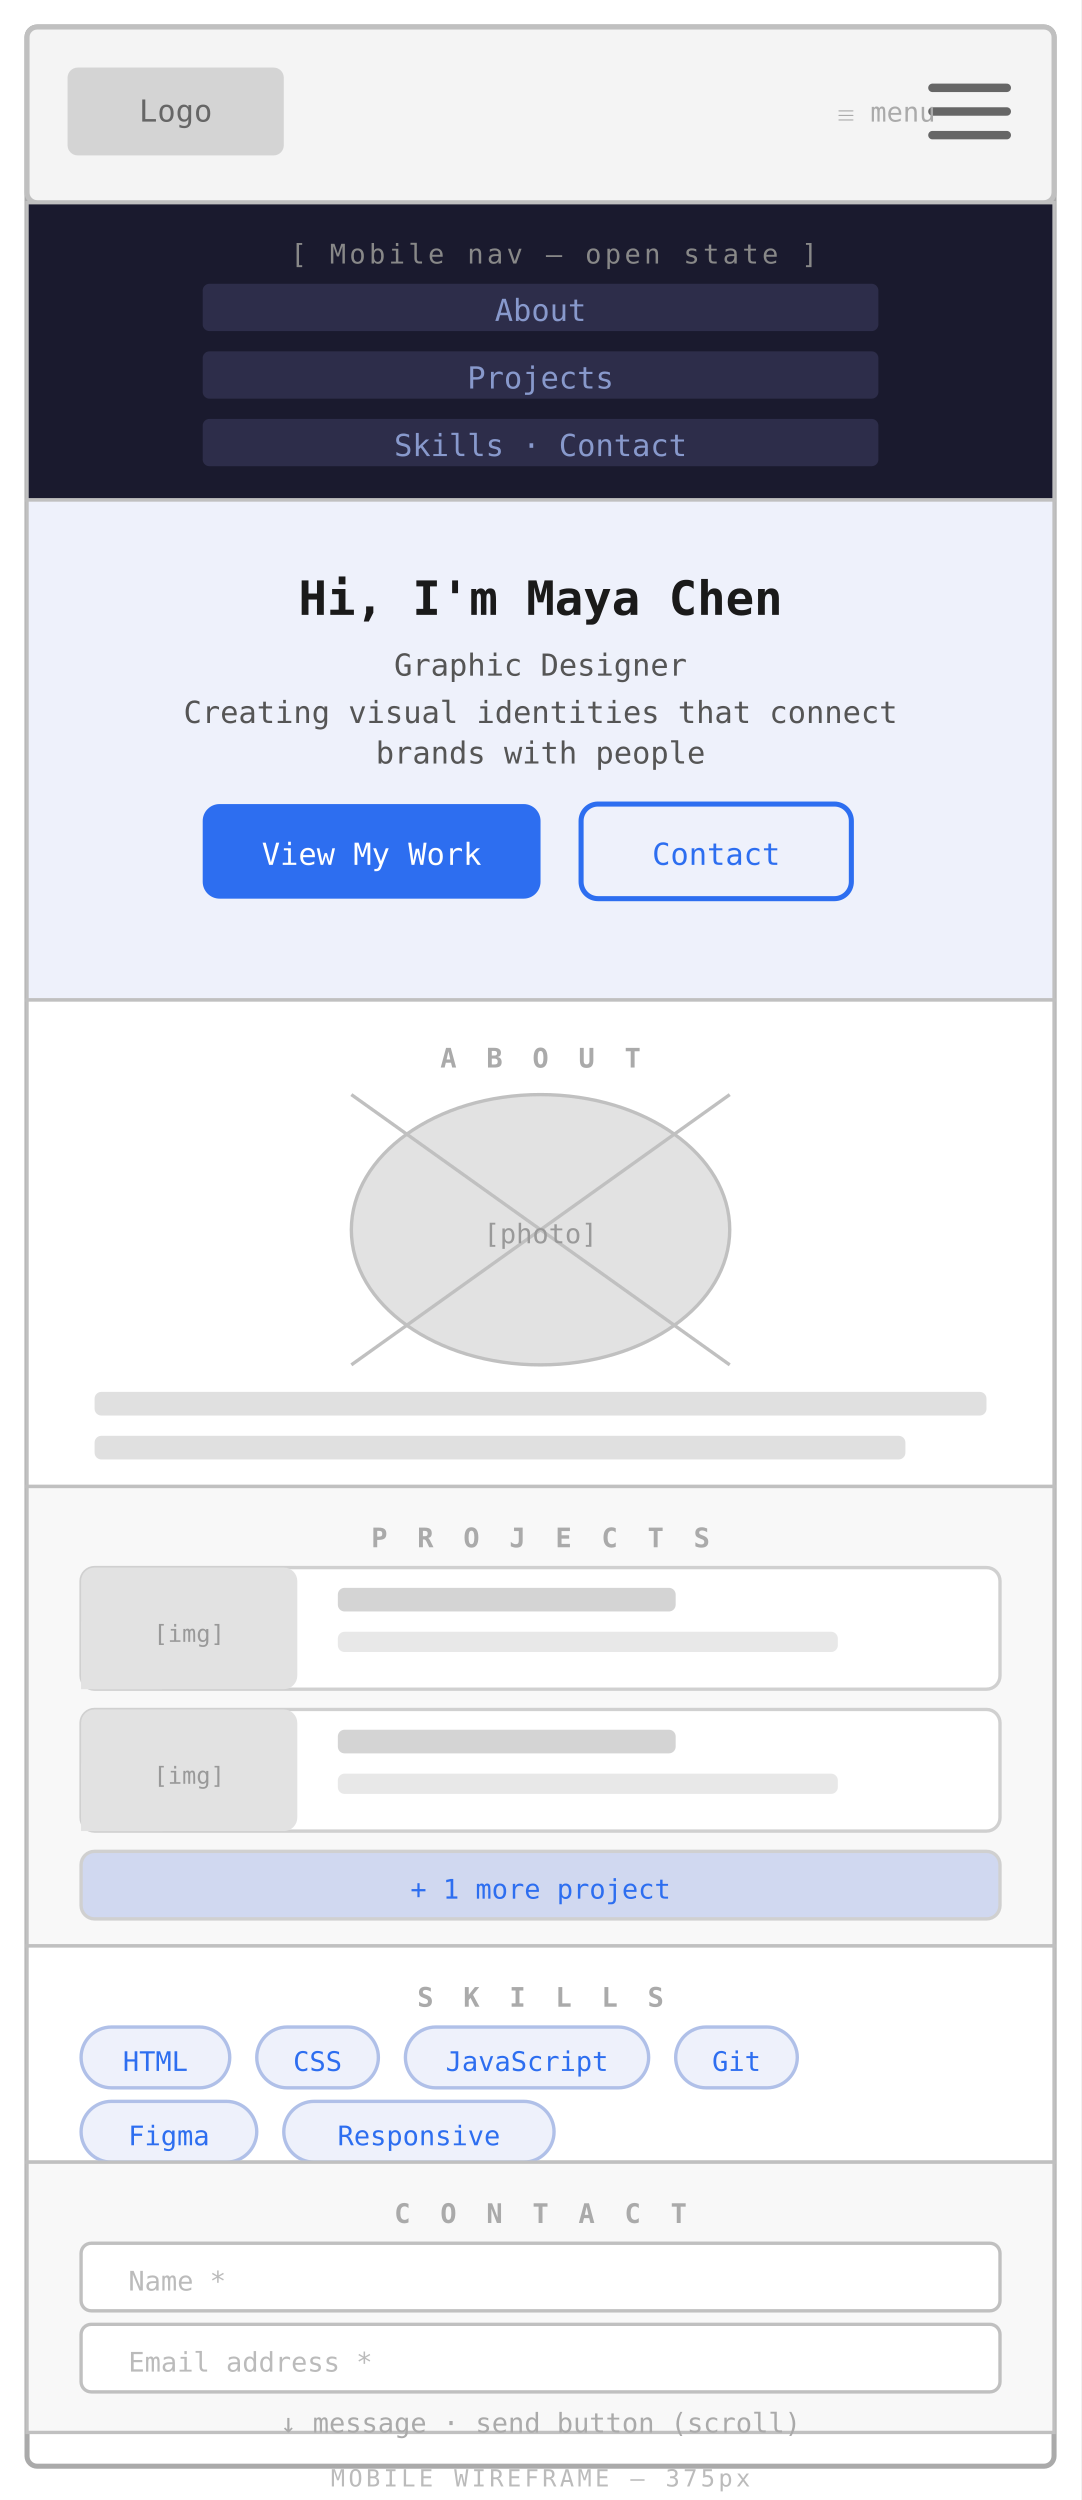
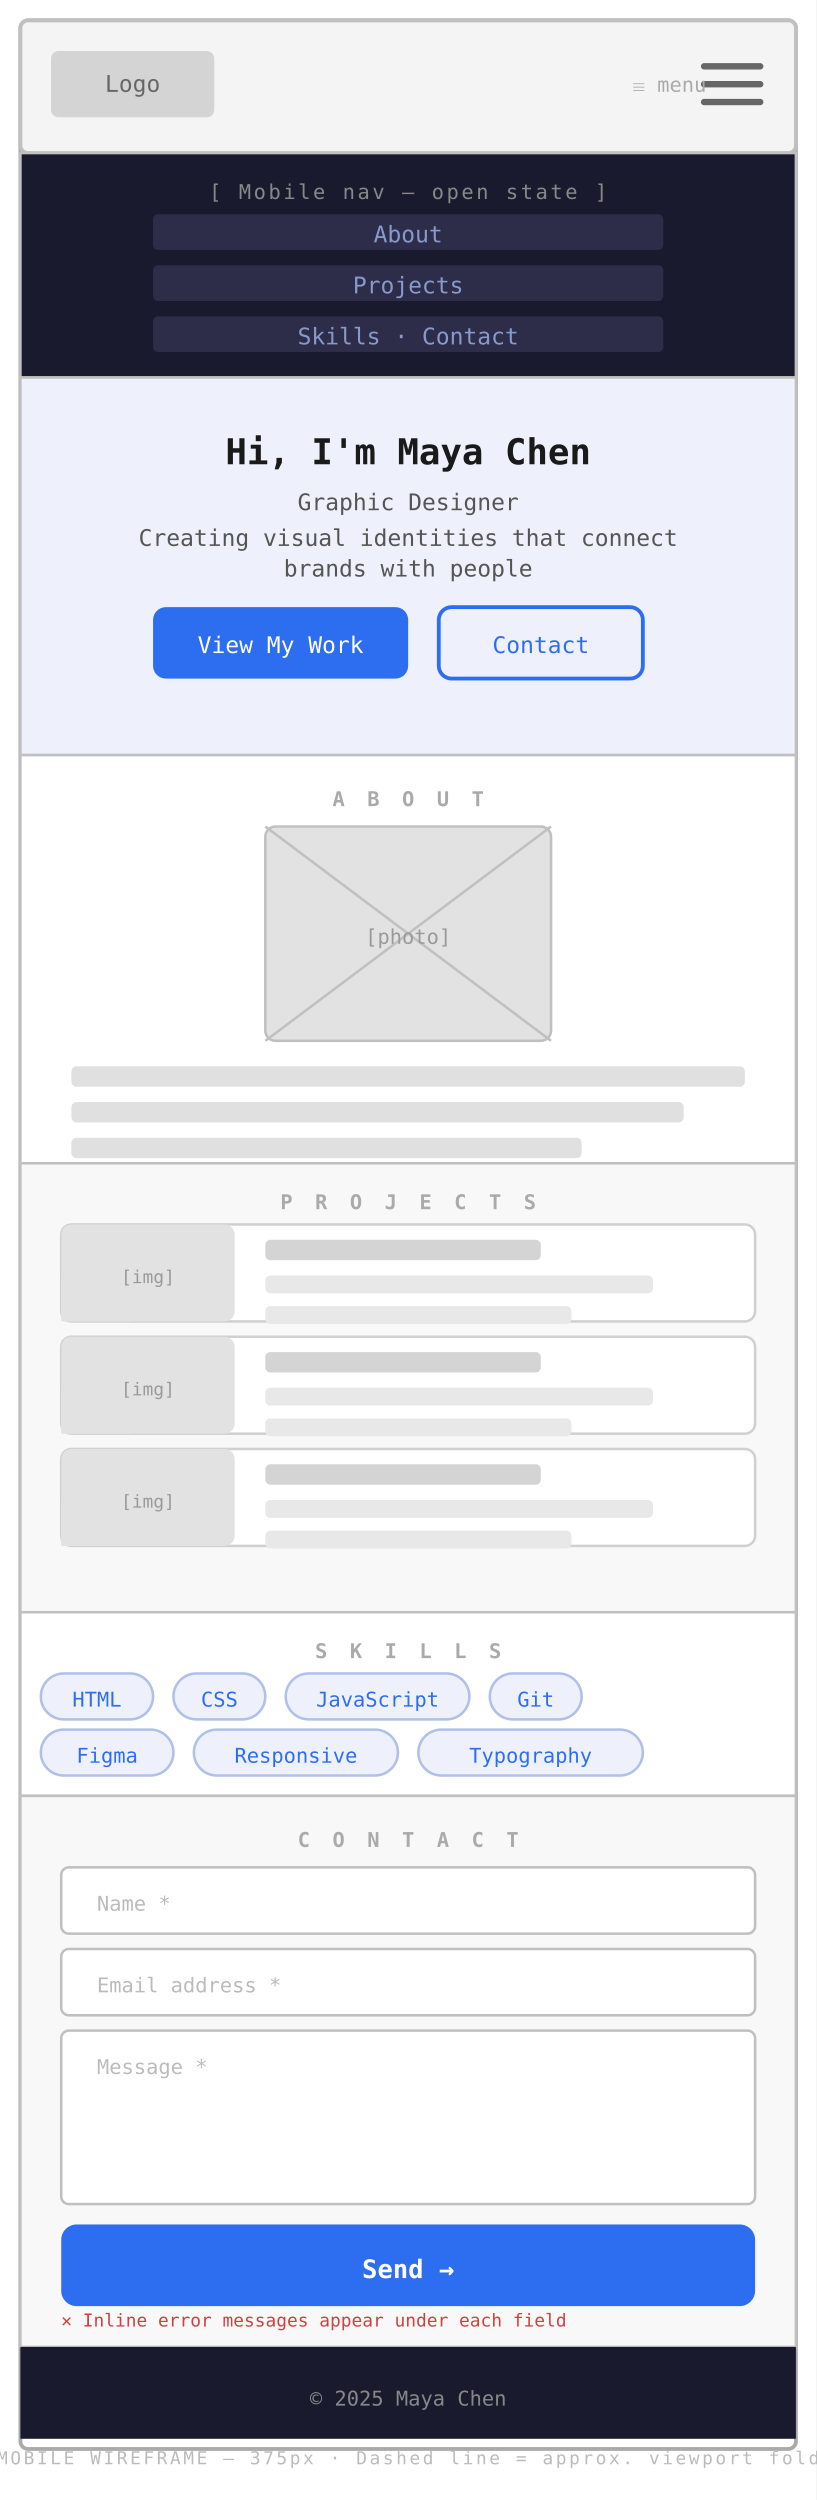
- <svg xmlns="http://www.w3.org/2000/svg" viewBox="0 0 320 740" font-family="ui-monospace, 'Cascadia Code', 'Fira Mono', monospace">
-   <rect width="320" height="740" fill="#ffffff" />
-   <rect x="8" y="8" width="304" height="722" fill="none" stroke="#aaaaaa" stroke-width="1.5" rx="3" />
+ <svg xmlns="http://www.w3.org/2000/svg" viewBox="0 0 320 980" font-family="ui-monospace, 'Cascadia Code', 'Fira Mono', monospace">
+   <rect width="320" height="980" fill="#ffffff" />
+   <rect x="8" y="8" width="304" height="952" fill="none" stroke="#aaaaaa" stroke-width="1.5" rx="3" />
  <rect x="8" y="8" width="304" height="52" fill="#f4f4f4" stroke="#c0c0c0" stroke-width="1.5" rx="3" />
  <rect x="20" y="20" width="64" height="26" fill="#d4d4d4" rx="3" />
  <text x="52" y="36" text-anchor="middle" font-size="9" fill="#666">Logo</text>
  <line x1="276" y1="26" x2="298" y2="26" stroke="#666" stroke-width="2.5" stroke-linecap="round" />
  <line x1="276" y1="33" x2="298" y2="33" stroke="#666" stroke-width="2.5" stroke-linecap="round" />
  <line x1="276" y1="40" x2="298" y2="40" stroke="#666" stroke-width="2.5" stroke-linecap="round" />
  <text x="248" y="36" font-size="8" fill="#aaa">☰ menu</text>
  <rect x="8" y="60" width="304" height="88" fill="#1a1a2e" stroke="#c0c0c0" stroke-width="1" />
-   <text x="164" y="78" text-anchor="middle" font-size="8" fill="#888" letter-spacing="1">[ Mobile nav — open state ]</text>
+   <text x="160" y="78" text-anchor="middle" font-size="8" fill="#888" letter-spacing="1">[ Mobile nav — open state ]</text>
  <rect x="60" y="84" width="200" height="14" fill="#2d2d4a" rx="2" />
  <text x="160" y="95" text-anchor="middle" font-size="9" fill="#8899cc">About</text>
  <rect x="60" y="104" width="200" height="14" fill="#2d2d4a" rx="2" />
  <text x="160" y="115" text-anchor="middle" font-size="9" fill="#8899cc">Projects</text>
  <rect x="60" y="124" width="200" height="14" fill="#2d2d4a" rx="2" />
  <text x="160" y="135" text-anchor="middle" font-size="9" fill="#8899cc">Skills · Contact</text>
  <rect x="8" y="148" width="304" height="148" fill="#eef1fb" stroke="#c0c0c0" stroke-width="1" />
  <text x="160" y="182" text-anchor="middle" font-size="14" fill="#1a1a1a" font-weight="bold">Hi, I'm Maya Chen</text>
  <text x="160" y="200" text-anchor="middle" font-size="9" fill="#555">Graphic Designer</text>
  <text x="160" y="214" text-anchor="middle" font-size="9" fill="#555">Creating visual identities that connect</text>
  <text x="160" y="226" text-anchor="middle" font-size="9" fill="#555">brands with people</text>
  <rect x="60" y="238" width="100" height="28" fill="#2d6ef0" rx="5" />
  <text x="110" y="256" text-anchor="middle" font-size="9" fill="#fff">View My Work</text>
  <rect x="172" y="238" width="80" height="28" fill="none" stroke="#2d6ef0" stroke-width="1.5" rx="5" />
  <text x="212" y="256" text-anchor="middle" font-size="9" fill="#2d6ef0">Contact</text>
-   <rect x="8" y="296" width="304" height="144" fill="#ffffff" stroke="#c0c0c0" stroke-width="1" />
+   <line x1="8" y1="330" x2="312" y2="330" stroke="#f0a030" stroke-width="1.5" stroke-dasharray="5 3" />
+   <rect x="44" y="320" width="232" height="18" fill="#fff7e6" stroke="#f0a030" stroke-width="1" rx="3" />
+   <text x="160" y="333" text-anchor="middle" font-size="8" fill="#c07010" font-weight="bold">── approx. viewport fold · user scrolls ──</text>
+   <rect x="8" y="296" width="304" height="160" fill="#ffffff" stroke="#c0c0c0" stroke-width="1" />
  <text x="160" y="316" text-anchor="middle" font-size="8" fill="#aaa" letter-spacing="2" font-weight="bold">A B O U T</text>
-   <rect x="104" y="324" width="112" height="80" fill="#e2e2e2" stroke="#c0c0c0" rx="56" />
-   <line x1="104" y1="324" x2="216" y2="404" stroke="#c0c0c0" stroke-width="1" />
-   <line x1="216" y1="324" x2="104" y2="404" stroke="#c0c0c0" stroke-width="1" />
-   <text x="160" y="368" text-anchor="middle" font-size="8" fill="#999">[photo]</text>
-   <rect x="28" y="412" width="264" height="7" fill="#e0e0e0" rx="2" />
-   <rect x="28" y="425" width="240" height="7" fill="#e0e0e0" rx="2" />
-   <rect x="8" y="440" width="304" height="136" fill="#f8f8f8" stroke="#c0c0c0" stroke-width="1" />
-   <text x="160" y="458" text-anchor="middle" font-size="8" fill="#aaa" letter-spacing="2" font-weight="bold">P R O J E C T S</text>
-   <rect x="24" y="464" width="272" height="36" fill="#fff" stroke="#d0d0d0" rx="4" />
-   <rect x="24" y="464" width="64" height="36" fill="#e2e2e2" rx="4" />
-   <rect x="24" y="480" width="24" height="20" fill="#e2e2e2" />
-   <text x="56" y="486" text-anchor="middle" font-size="7" fill="#999">[img]</text>
-   <rect x="100" y="470" width="100" height="7" fill="#d4d4d4" rx="2" />
-   <rect x="100" y="483" width="148" height="6" fill="#e8e8e8" rx="2" />
-   <rect x="24" y="506" width="272" height="36" fill="#fff" stroke="#d0d0d0" rx="4" />
-   <rect x="24" y="506" width="64" height="36" fill="#e2e2e2" rx="4" />
-   <rect x="24" y="522" width="24" height="20" fill="#e2e2e2" />
-   <text x="56" y="528" text-anchor="middle" font-size="7" fill="#999">[img]</text>
-   <rect x="100" y="512" width="100" height="7" fill="#d4d4d4" rx="2" />
-   <rect x="100" y="525" width="148" height="6" fill="#e8e8e8" rx="2" />
-   <rect x="24" y="548" width="272" height="20" fill="#d0d8f0" stroke="#d0d0d0" rx="4" />
-   <text x="160" y="562" text-anchor="middle" font-size="8" fill="#2d6ef0">+ 1 more project</text>
-   <rect x="8" y="576" width="304" height="64" fill="#ffffff" stroke="#c0c0c0" stroke-width="1" />
-   <text x="160" y="594" text-anchor="middle" font-size="8" fill="#aaa" letter-spacing="2" font-weight="bold">S K I L L S</text>
-   <rect x="24" y="600" width="44" height="18" fill="#eef1fb" stroke="#b0c0e8" rx="9" />
-   <text x="46" y="613" text-anchor="middle" font-size="8" fill="#2d6ef0">HTML</text>
-   <rect x="76" y="600" width="36" height="18" fill="#eef1fb" stroke="#b0c0e8" rx="9" />
-   <text x="94" y="613" text-anchor="middle" font-size="8" fill="#2d6ef0">CSS</text>
-   <rect x="120" y="600" width="72" height="18" fill="#eef1fb" stroke="#b0c0e8" rx="9" />
-   <text x="156" y="613" text-anchor="middle" font-size="8" fill="#2d6ef0">JavaScript</text>
-   <rect x="200" y="600" width="36" height="18" fill="#eef1fb" stroke="#b0c0e8" rx="9" />
-   <text x="218" y="613" text-anchor="middle" font-size="8" fill="#2d6ef0">Git</text>
-   <rect x="24" y="622" width="52" height="18" fill="#eef1fb" stroke="#b0c0e8" rx="9" />
-   <text x="50" y="635" text-anchor="middle" font-size="8" fill="#2d6ef0">Figma</text>
-   <rect x="84" y="622" width="80" height="18" fill="#eef1fb" stroke="#b0c0e8" rx="9" />
-   <text x="124" y="635" text-anchor="middle" font-size="8" fill="#2d6ef0">Responsive</text>
-   <rect x="8" y="640" width="304" height="80" fill="#f8f8f8" stroke="#c0c0c0" stroke-width="1" />
-   <text x="160" y="658" text-anchor="middle" font-size="8" fill="#aaa" letter-spacing="2" font-weight="bold">C O N T A C T</text>
-   <rect x="24" y="664" width="272" height="20" fill="#fff" stroke="#c0c0c0" rx="3" />
-   <text x="38" y="678" font-size="8" fill="#bbb">Name *</text>
-   <rect x="24" y="688" width="272" height="20" fill="#fff" stroke="#c0c0c0" rx="3" />
-   <text x="38" y="702" font-size="8" fill="#bbb">Email address *</text>
-   <text x="160" y="720" text-anchor="middle" font-size="8" fill="#aaa">↓ message · send button (scroll)</text>
-   <text x="160" y="736" text-anchor="middle" font-size="7" fill="#bbb" letter-spacing="1">MOBILE WIREFRAME — 375px</text>
+   <rect x="104" y="324" width="112" height="84" fill="#e2e2e2" stroke="#c0c0c0" rx="4" />
+   <line x1="104" y1="324" x2="216" y2="408" stroke="#c0c0c0" stroke-width="1" />
+   <line x1="216" y1="324" x2="104" y2="408" stroke="#c0c0c0" stroke-width="1" />
+   <text x="160" y="370" text-anchor="middle" font-size="8" fill="#999">[photo]</text>
+   <rect x="28" y="418" width="264" height="8" fill="#e0e0e0" rx="2" />
+   <rect x="28" y="432" width="240" height="8" fill="#e0e0e0" rx="2" />
+   <rect x="28" y="446" width="200" height="8" fill="#e0e0e0" rx="2" />
+   <rect x="8" y="456" width="304" height="176" fill="#f8f8f8" stroke="#c0c0c0" stroke-width="1" />
+   <text x="160" y="474" text-anchor="middle" font-size="8" fill="#aaa" letter-spacing="2" font-weight="bold">P R O J E C T S</text>
+   <rect x="24" y="480" width="272" height="38" fill="#fff" stroke="#d0d0d0" rx="4" />
+   <rect x="24" y="480" width="68" height="38" fill="#e2e2e2" rx="4" />
+   <rect x="24" y="500" width="28" height="18" fill="#e2e2e2" />
+   <text x="58" y="503" text-anchor="middle" font-size="7" fill="#999">[img]</text>
+   <rect x="104" y="486" width="108" height="8" fill="#d4d4d4" rx="2" />
+   <rect x="104" y="500" width="152" height="7" fill="#e8e8e8" rx="2" />
+   <rect x="104" y="512" width="120" height="7" fill="#e8e8e8" rx="2" />
+   <rect x="24" y="524" width="272" height="38" fill="#fff" stroke="#d0d0d0" rx="4" />
+   <rect x="24" y="524" width="68" height="38" fill="#e2e2e2" rx="4" />
+   <rect x="24" y="544" width="28" height="18" fill="#e2e2e2" />
+   <text x="58" y="547" text-anchor="middle" font-size="7" fill="#999">[img]</text>
+   <rect x="104" y="530" width="108" height="8" fill="#d4d4d4" rx="2" />
+   <rect x="104" y="544" width="152" height="7" fill="#e8e8e8" rx="2" />
+   <rect x="104" y="556" width="120" height="7" fill="#e8e8e8" rx="2" />
+   <rect x="24" y="568" width="272" height="38" fill="#fff" stroke="#d0d0d0" rx="4" />
+   <rect x="24" y="568" width="68" height="38" fill="#e2e2e2" rx="4" />
+   <rect x="24" y="588" width="28" height="18" fill="#e2e2e2" />
+   <text x="58" y="591" text-anchor="middle" font-size="7" fill="#999">[img]</text>
+   <rect x="104" y="574" width="108" height="8" fill="#d4d4d4" rx="2" />
+   <rect x="104" y="588" width="152" height="7" fill="#e8e8e8" rx="2" />
+   <rect x="104" y="600" width="120" height="7" fill="#e8e8e8" rx="2" />
+   <rect x="8" y="632" width="304" height="72" fill="#ffffff" stroke="#c0c0c0" stroke-width="1" />
+   <text x="160" y="650" text-anchor="middle" font-size="8" fill="#aaa" letter-spacing="2" font-weight="bold">S K I L L S</text>
+   <rect x="16" y="656" width="44" height="18" fill="#eef1fb" stroke="#b0c0e8" rx="9" />
+   <text x="38" y="669" text-anchor="middle" font-size="8" fill="#2d6ef0">HTML</text>
+   <rect x="68" y="656" width="36" height="18" fill="#eef1fb" stroke="#b0c0e8" rx="9" />
+   <text x="86" y="669" text-anchor="middle" font-size="8" fill="#2d6ef0">CSS</text>
+   <rect x="112" y="656" width="72" height="18" fill="#eef1fb" stroke="#b0c0e8" rx="9" />
+   <text x="148" y="669" text-anchor="middle" font-size="8" fill="#2d6ef0">JavaScript</text>
+   <rect x="192" y="656" width="36" height="18" fill="#eef1fb" stroke="#b0c0e8" rx="9" />
+   <text x="210" y="669" text-anchor="middle" font-size="8" fill="#2d6ef0">Git</text>
+   <rect x="16" y="678" width="52" height="18" fill="#eef1fb" stroke="#b0c0e8" rx="9" />
+   <text x="42" y="691" text-anchor="middle" font-size="8" fill="#2d6ef0">Figma</text>
+   <rect x="76" y="678" width="80" height="18" fill="#eef1fb" stroke="#b0c0e8" rx="9" />
+   <text x="116" y="691" text-anchor="middle" font-size="8" fill="#2d6ef0">Responsive</text>
+   <rect x="164" y="678" width="88" height="18" fill="#eef1fb" stroke="#b0c0e8" rx="9" />
+   <text x="208" y="691" text-anchor="middle" font-size="8" fill="#2d6ef0">Typography</text>
+   <rect x="8" y="704" width="304" height="216" fill="#f8f8f8" stroke="#c0c0c0" stroke-width="1" />
+   <text x="160" y="724" text-anchor="middle" font-size="8" fill="#aaa" letter-spacing="2" font-weight="bold">C O N T A C T</text>
+   <rect x="24" y="732" width="272" height="26" fill="#fff" stroke="#c0c0c0" rx="3" />
+   <text x="38" y="749" font-size="8" fill="#bbb">Name *</text>
+   <rect x="24" y="764" width="272" height="26" fill="#fff" stroke="#c0c0c0" rx="3" />
+   <text x="38" y="781" font-size="8" fill="#bbb">Email address *</text>
+   <rect x="24" y="796" width="272" height="68" fill="#fff" stroke="#c0c0c0" rx="3" />
+   <text x="38" y="813" font-size="8" fill="#bbb">Message *</text>
+   <rect x="24" y="872" width="272" height="32" fill="#2d6ef0" rx="6" />
+   <text x="160" y="893" text-anchor="middle" font-size="10" fill="#fff" font-weight="bold">Send →</text>
+   <text x="24" y="912" font-size="7" fill="#d04040">✕ Inline error messages appear under each field</text>
+   <rect x="8" y="920" width="304" height="36" fill="#1a1a2e" />
+   <text x="160" y="943" text-anchor="middle" font-size="8" fill="#888">© 2025 Maya Chen</text>
+   <text x="160" y="966" text-anchor="middle" font-size="7" fill="#bbb" letter-spacing="1">MOBILE WIREFRAME — 375px · Dashed line = approx. viewport fold</text>
</svg>
